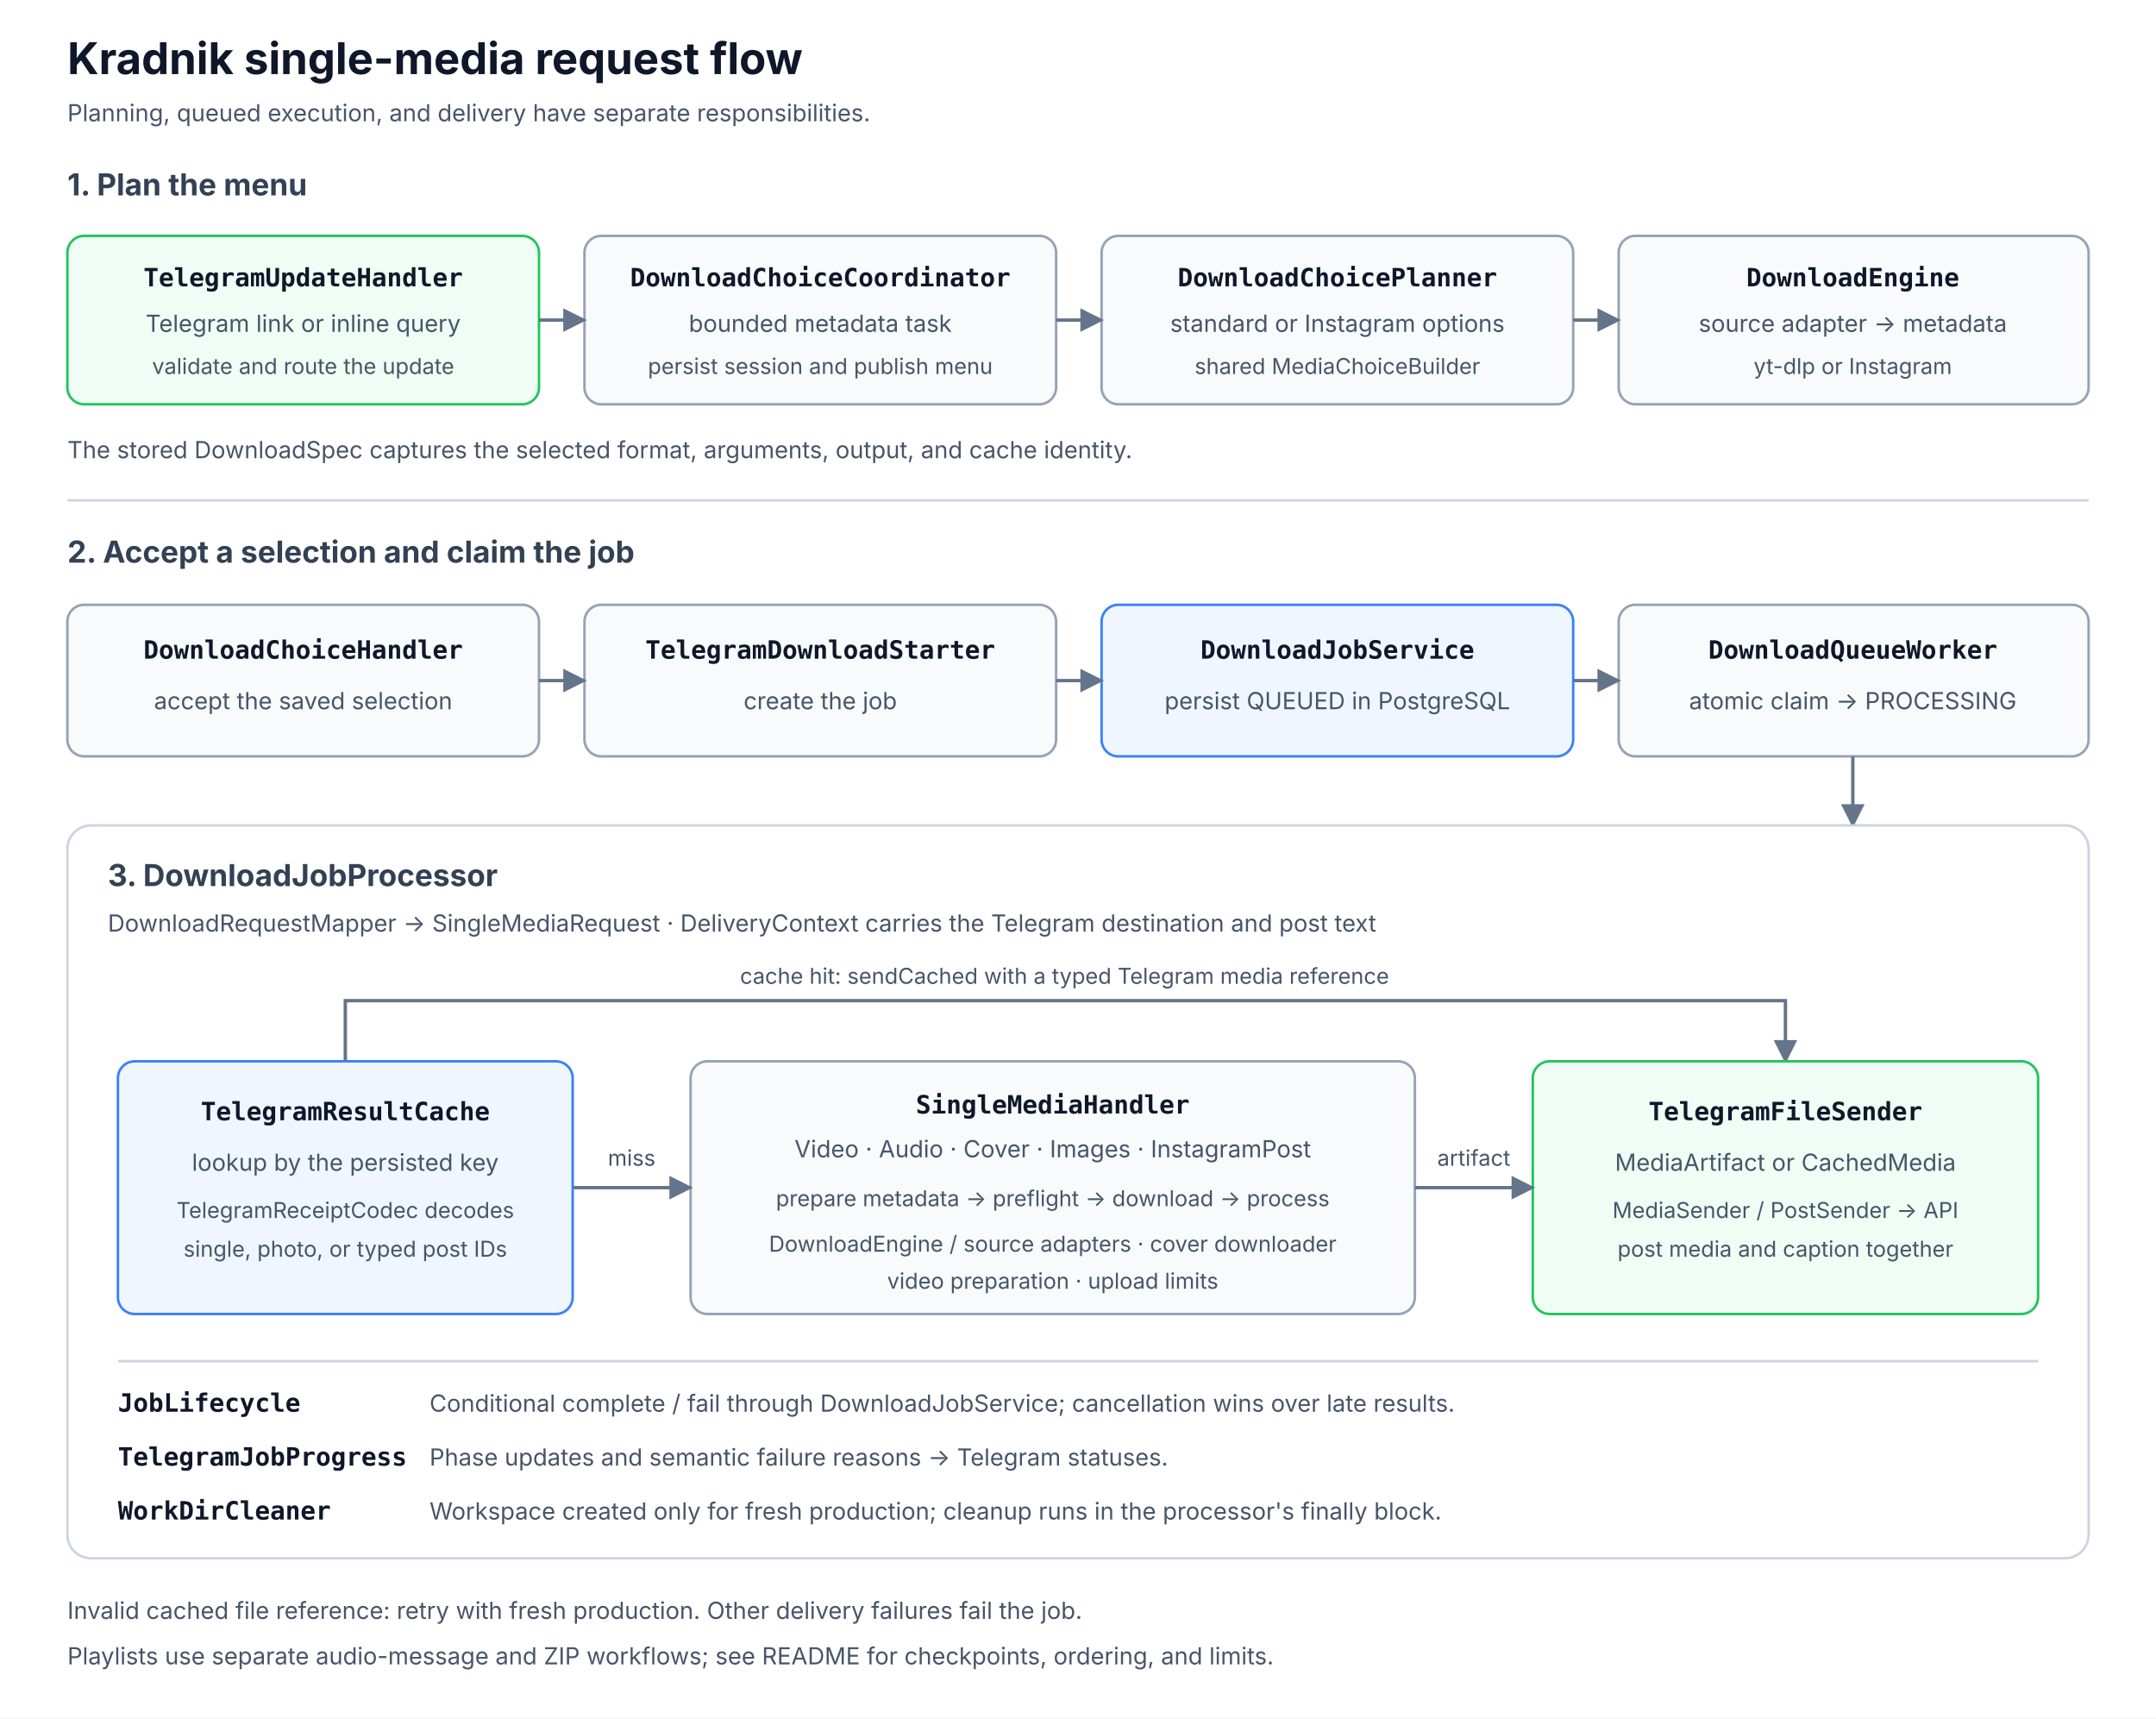
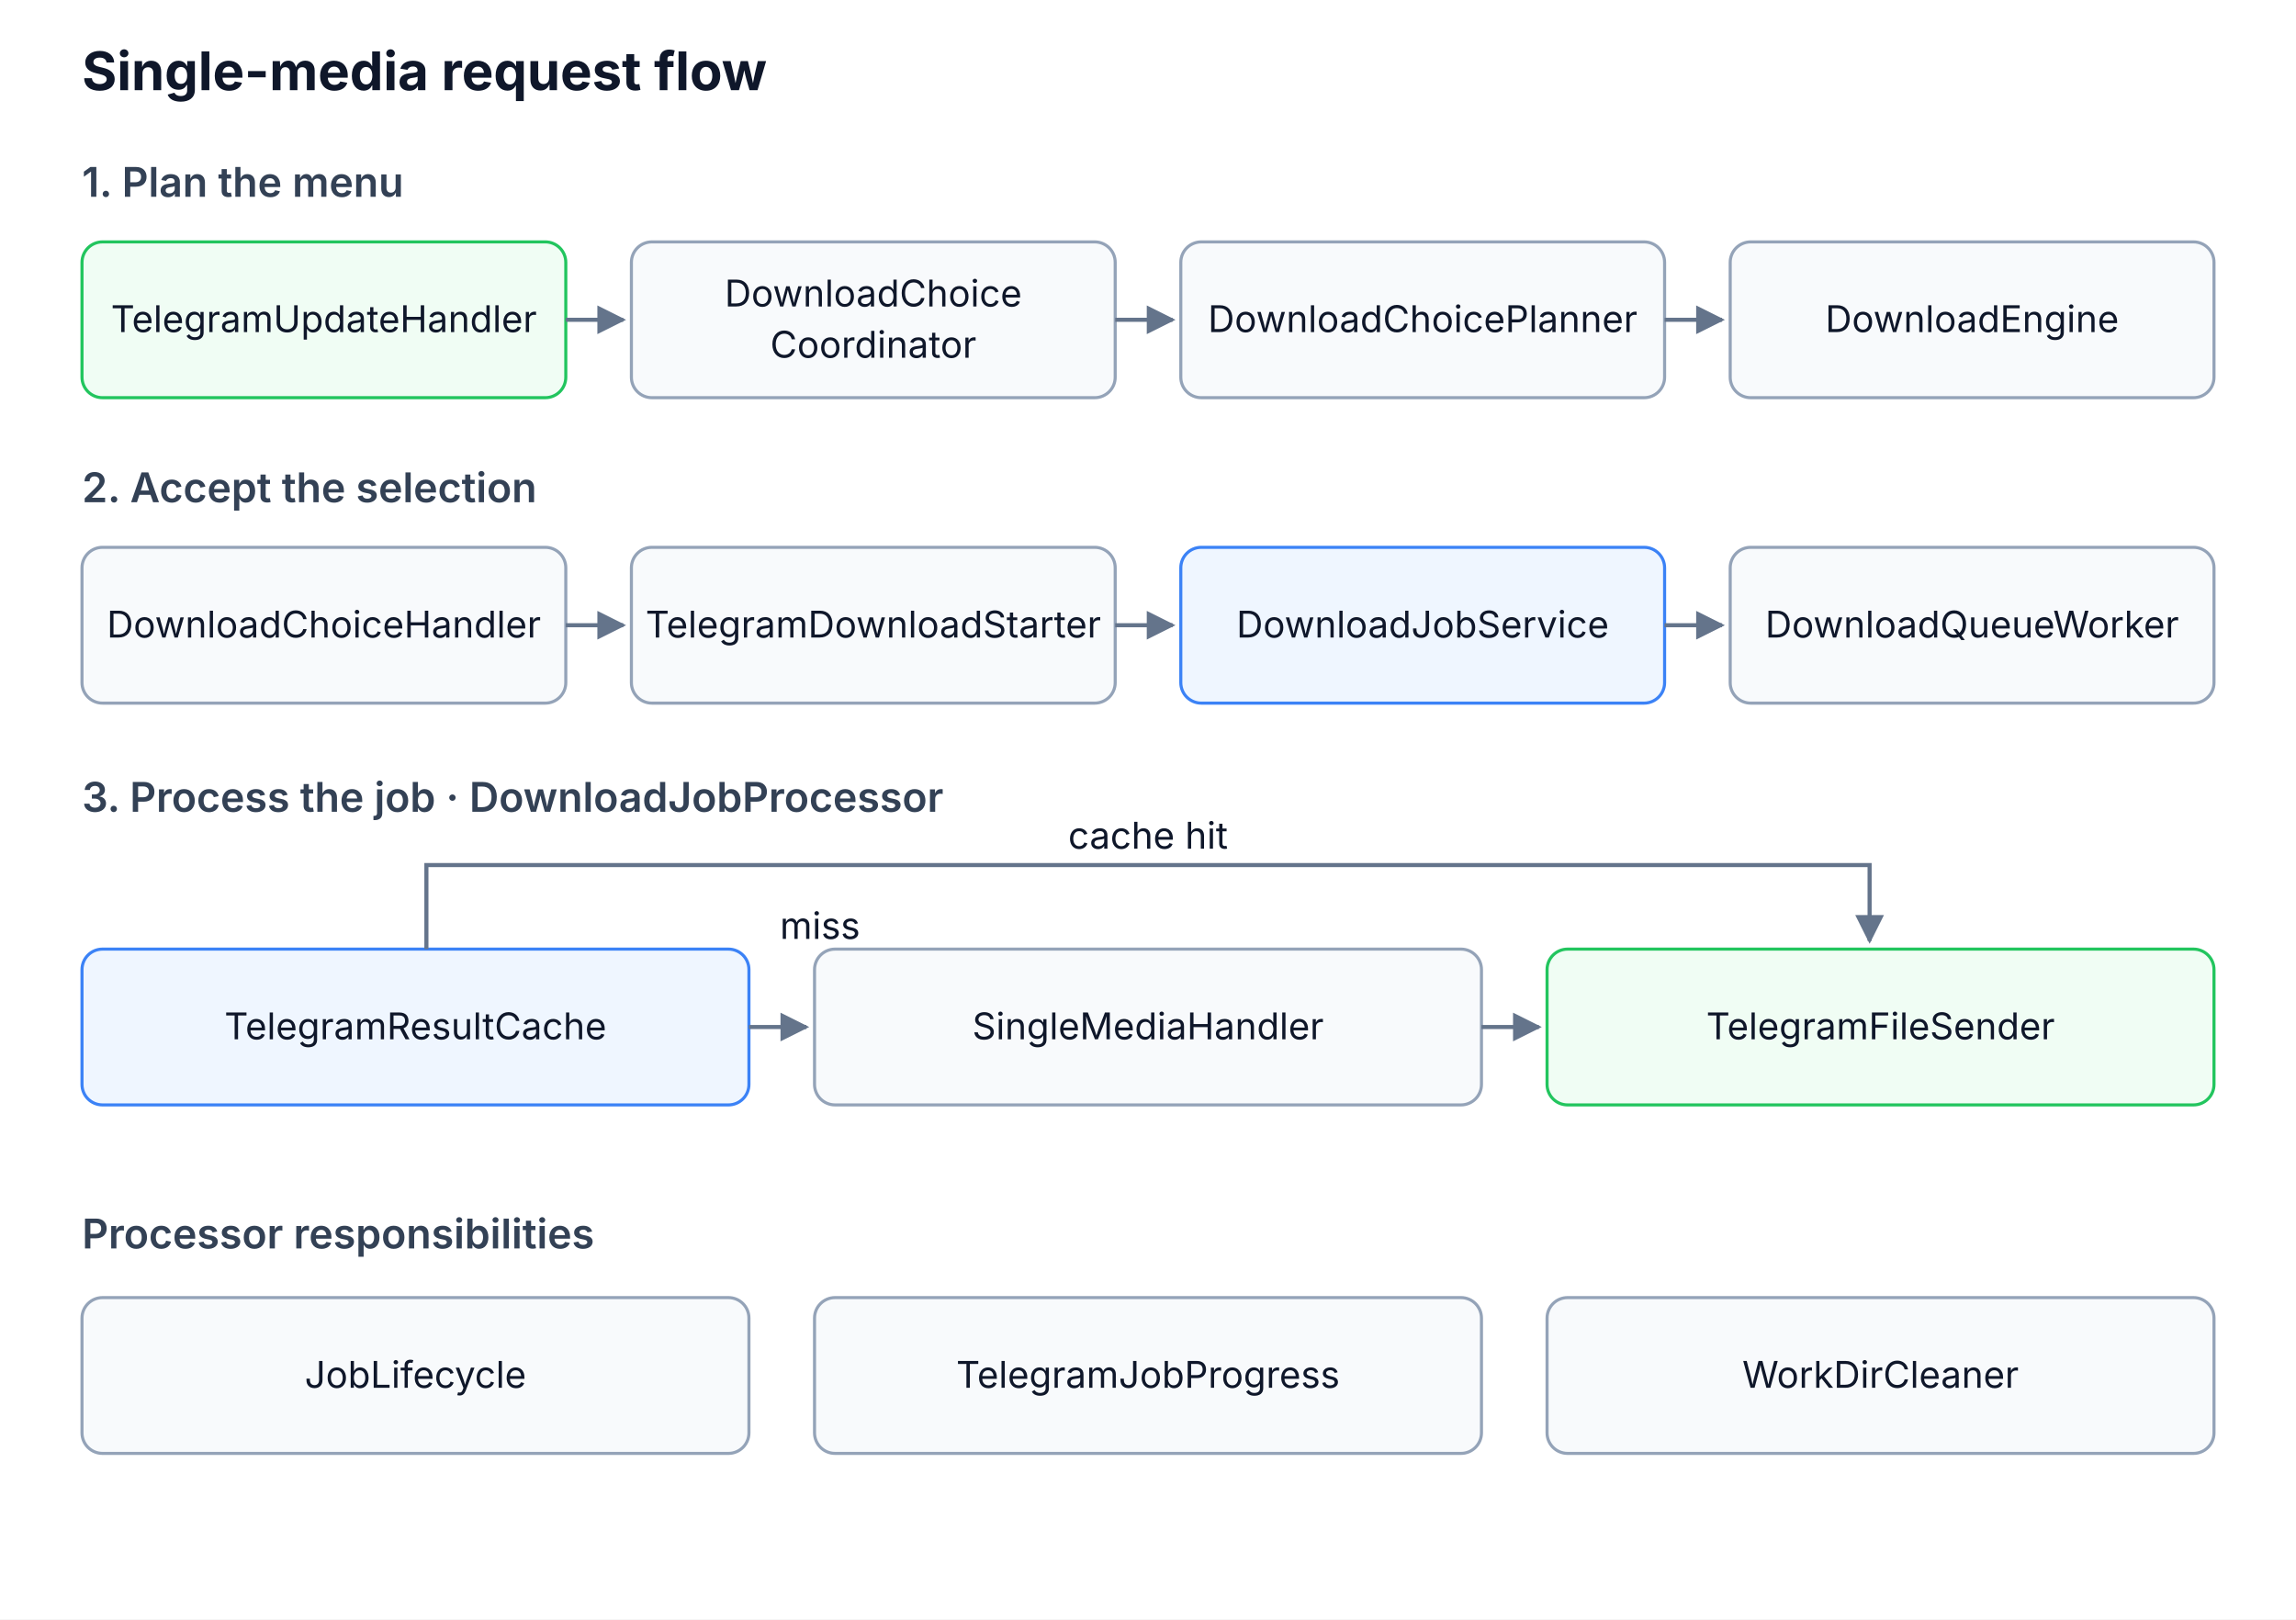
- <svg xmlns="http://www.w3.org/2000/svg" width="1280" height="1020" viewBox="0 0 1280 1020" role="img" aria-labelledby="title description">
+ <svg xmlns="http://www.w3.org/2000/svg" width="1120" height="790" viewBox="0 0 1120 790" role="img" aria-labelledby="title description">
  <defs>
-     <marker id="arrow" viewBox="0 0 10 10" refX="9" refY="5" markerWidth="7" markerHeight="7" orient="auto-start-reverse">
+     <marker id="arrow" viewBox="0 0 10 10" refX="9" refY="5" markerWidth="7" markerHeight="7" orient="auto">
      <path d="M 0 0 L 10 5 L 0 10 z" fill="#64748b" />
    </marker>
    <style>
-       .title { font: 700 26px -apple-system, BlinkMacSystemFont, "Segoe UI", sans-serif; fill: #0f172a; }
-       .stage { font: 700 18px -apple-system, BlinkMacSystemFont, "Segoe UI", sans-serif; fill: #334155; }
-       .name { font: 600 15px ui-monospace, SFMono-Regular, Menlo, Consolas, monospace; fill: #0f172a; }
-       .note { font: 14px -apple-system, BlinkMacSystemFont, "Segoe UI", sans-serif; fill: #475569; }
-       .small { font: 13px -apple-system, BlinkMacSystemFont, "Segoe UI", sans-serif; fill: #475569; }
-       .box { fill: #f8fafc; stroke: #94a3b8; stroke-width: 1.5; rx: 10; }
-       .store { fill: #eff6ff; stroke: #3b82f6; stroke-width: 1.5; rx: 10; }
-       .external { fill: #f0fdf4; stroke: #22c55e; stroke-width: 1.5; rx: 10; }
-       .panel { fill: #ffffff; stroke: #cbd5e1; stroke-width: 1.5; rx: 14; }
+       text { font: 18px -apple-system, BlinkMacSystemFont, "Segoe UI", sans-serif; fill: #0f172a; }
+       .title { font-size: 26px; font-weight: 700; }
+       .stage { font-size: 20px; font-weight: 600; fill: #334155; }
+       .box { fill: #f8fafc; stroke: #94a3b8; stroke-width: 1.5; }
+       .store { fill: #eff6ff; stroke: #3b82f6; stroke-width: 1.5; }
+       .external { fill: #f0fdf4; stroke: #22c55e; stroke-width: 1.5; }
      .arrow { fill: none; stroke: #64748b; stroke-width: 2; marker-end: url(#arrow); }
-       .divider { stroke: #cbd5e1; stroke-width: 1.5; }
    </style>
  </defs>
-   <rect width="1280" height="1020" fill="#ffffff" />
-   <text x="40" y="44" class="title">Kradnik single-media request flow</text>
-   <text x="40" y="72" class="note">Planning, queued execution, and delivery have separate responsibilities.</text>
-   <text x="40" y="116" class="stage">1. Plan the menu</text>
-   <rect x="40" y="140" width="280" height="100" class="external" />
-   <text x="180" y="170" text-anchor="middle" class="name">TelegramUpdateHandler</text>
-   <text x="180" y="197" text-anchor="middle" class="note">Telegram link or inline query</text>
-   <text x="180" y="222" text-anchor="middle" class="small">validate and route the update</text>
-   <rect x="347" y="140" width="280" height="100" class="box" />
-   <text x="487" y="170" text-anchor="middle" class="name">DownloadChoiceCoordinator</text>
-   <text x="487" y="197" text-anchor="middle" class="note">bounded metadata task</text>
-   <text x="487" y="222" text-anchor="middle" class="small">persist session and publish menu</text>
-   <rect x="654" y="140" width="280" height="100" class="box" />
-   <text x="794" y="170" text-anchor="middle" class="name">DownloadChoicePlanner</text>
-   <text x="794" y="197" text-anchor="middle" class="note">standard or Instagram options</text>
-   <text x="794" y="222" text-anchor="middle" class="small">shared MediaChoiceBuilder</text>
-   <rect x="961" y="140" width="279" height="100" class="box" />
-   <text x="1100" y="170" text-anchor="middle" class="name">DownloadEngine</text>
-   <text x="1100" y="197" text-anchor="middle" class="note">source adapter → metadata</text>
-   <text x="1100" y="222" text-anchor="middle" class="small">yt-dlp or Instagram</text>
-   <path d="M 320 190 H 347" class="arrow" />
-   <path d="M 627 190 H 654" class="arrow" />
-   <path d="M 934 190 H 961" class="arrow" />
-   <text x="40" y="272" class="note">The stored DownloadSpec captures the selected format, arguments, output, and cache identity.</text>
-   <line x1="40" y1="297" x2="1240" y2="297" class="divider" />
-   <text x="40" y="334" class="stage">2. Accept a selection and claim the job</text>
-   <rect x="40" y="359" width="280" height="90" class="box" />
-   <text x="180" y="391" text-anchor="middle" class="name">DownloadChoiceHandler</text>
-   <text x="180" y="421" text-anchor="middle" class="note">accept the saved selection</text>
-   <rect x="347" y="359" width="280" height="90" class="box" />
-   <text x="487" y="391" text-anchor="middle" class="name">TelegramDownloadStarter</text>
-   <text x="487" y="421" text-anchor="middle" class="note">create the job</text>
-   <rect x="654" y="359" width="280" height="90" class="store" />
-   <text x="794" y="391" text-anchor="middle" class="name">DownloadJobService</text>
-   <text x="794" y="421" text-anchor="middle" class="note">persist QUEUED in PostgreSQL</text>
-   <rect x="961" y="359" width="279" height="90" class="box" />
-   <text x="1100" y="391" text-anchor="middle" class="name">DownloadQueueWorker</text>
-   <text x="1100" y="421" text-anchor="middle" class="note">atomic claim → PROCESSING</text>
-   <path d="M 320 404 H 347" class="arrow" />
-   <path d="M 627 404 H 654" class="arrow" />
-   <path d="M 934 404 H 961" class="arrow" />
-   <path d="M 1100 449 V 490" class="arrow" />
-   <rect x="40" y="490" width="1200" height="435" class="panel" />
-   <text x="64" y="526" class="stage">3. DownloadJobProcessor</text>
-   <text x="64" y="553" class="note">DownloadRequestMapper → SingleMediaRequest · DeliveryContext carries the Telegram destination and post text</text>
-   <path d="M 205 630 V 594 H 1060 V 630" class="arrow" />
-   <text x="632" y="584" text-anchor="middle" class="small">cache hit: sendCached with a typed Telegram media reference</text>
-   <rect x="70" y="630" width="270" height="150" class="store" />
-   <text x="205" y="665" text-anchor="middle" class="name">TelegramResultCache</text>
-   <text x="205" y="695" text-anchor="middle" class="note">lookup by the persisted key</text>
-   <text x="205" y="723" text-anchor="middle" class="small">TelegramReceiptCodec decodes</text>
-   <text x="205" y="746" text-anchor="middle" class="small">single, photo, or typed post IDs</text>
-   <rect x="410" y="630" width="430" height="150" class="box" />
-   <text x="625" y="661" text-anchor="middle" class="name">SingleMediaHandler</text>
-   <text x="625" y="687" text-anchor="middle" class="note">Video · Audio · Cover · Images · InstagramPost</text>
-   <text x="625" y="716" text-anchor="middle" class="small">prepare metadata → preflight → download → process</text>
-   <text x="625" y="743" text-anchor="middle" class="small">DownloadEngine / source adapters · cover downloader</text>
-   <text x="625" y="765" text-anchor="middle" class="small">video preparation · upload limits</text>
-   <rect x="910" y="630" width="300" height="150" class="external" />
-   <text x="1060" y="665" text-anchor="middle" class="name">TelegramFileSender</text>
-   <text x="1060" y="695" text-anchor="middle" class="note">MediaArtifact or CachedMedia</text>
-   <text x="1060" y="723" text-anchor="middle" class="small">MediaSender / PostSender → API</text>
-   <text x="1060" y="746" text-anchor="middle" class="small">post media and caption together</text>
-   <path d="M 340 705 H 410" class="arrow" />
-   <text x="375" y="692" text-anchor="middle" class="small">miss</text>
-   <path d="M 840 705 H 910" class="arrow" />
-   <text x="875" y="692" text-anchor="middle" class="small">artifact</text>
-   <line x1="70" y1="808" x2="1210" y2="808" class="divider" />
-   <text x="70" y="838" class="name">JobLifecycle</text>
-   <text x="255" y="838" class="note">Conditional complete / fail through DownloadJobService; cancellation wins over late results.</text>
-   <text x="70" y="870" class="name">TelegramJobProgress</text>
-   <text x="255" y="870" class="note">Phase updates and semantic failure reasons → Telegram statuses.</text>
-   <text x="70" y="902" class="name">WorkDirCleaner</text>
-   <text x="255" y="902" class="note">Workspace created only for fresh production; cleanup runs in the processor's finally block.</text>
-   <text x="40" y="961" class="note">Invalid cached file reference: retry with fresh production. Other delivery failures fail the job.</text>
-   <text x="40" y="988" class="note">Playlists use separate audio-message and ZIP workflows; see README for checkpoints, ordering, and limits.</text>
+   <rect width="1120" height="790" fill="#ffffff" />
+   <text x="40" y="44" class="title">Single-media request flow</text>
+   <text x="40" y="96" class="stage">1. Plan the menu</text>
+   <rect x="40.0" y="118" width="236.0" height="76" rx="10" class="external" />
+   <text x="158.0" y="162.0" text-anchor="middle">TelegramUpdateHandler</text>
+   <path d="M 276.0 156 H 304.0" class="arrow" />
+   <rect x="308.0" y="118" width="236.0" height="76" rx="10" class="box" />
+   <text x="426.0" y="149.5" text-anchor="middle">DownloadChoice</text>
+   <text x="426.0" y="174.5" text-anchor="middle">Coordinator</text>
+   <path d="M 544.0 156 H 572.0" class="arrow" />
+   <rect x="576.0" y="118" width="236.0" height="76" rx="10" class="box" />
+   <text x="694.0" y="162.0" text-anchor="middle">DownloadChoicePlanner</text>
+   <path d="M 812.0 156 H 840.0" class="arrow" />
+   <rect x="844.0" y="118" width="236.0" height="76" rx="10" class="box" />
+   <text x="962.0" y="162.0" text-anchor="middle">DownloadEngine</text>
+   <text x="40" y="245" class="stage">2. Accept the selection</text>
+   <rect x="40.0" y="267" width="236.0" height="76" rx="10" class="box" />
+   <text x="158.0" y="311.0" text-anchor="middle">DownloadChoiceHandler</text>
+   <path d="M 276.0 305 H 304.0" class="arrow" />
+   <rect x="308.0" y="267" width="236.0" height="76" rx="10" class="box" />
+   <text x="426.0" y="311.0" text-anchor="middle">TelegramDownloadStarter</text>
+   <path d="M 544.0 305 H 572.0" class="arrow" />
+   <rect x="576.0" y="267" width="236.0" height="76" rx="10" class="store" />
+   <text x="694.0" y="311.0" text-anchor="middle">DownloadJobService</text>
+   <path d="M 812.0 305 H 840.0" class="arrow" />
+   <rect x="844.0" y="267" width="236.0" height="76" rx="10" class="box" />
+   <text x="962.0" y="311.0" text-anchor="middle">DownloadQueueWorker</text>
+   <text x="40" y="396" class="stage">3. Process the job · DownloadJobProcessor</text>
+   <rect x="40.0" y="463" width="325.333" height="76" rx="10" class="store" />
+   <text x="202.667" y="507.0" text-anchor="middle">TelegramResultCache</text>
+   <path d="M 365.333 501 H 393.333" class="arrow" />
+   <rect x="397.333" y="463" width="325.333" height="76" rx="10" class="box" />
+   <text x="560.0" y="507.0" text-anchor="middle">SingleMediaHandler</text>
+   <path d="M 722.667 501 H 750.667" class="arrow" />
+   <rect x="754.667" y="463" width="325.333" height="76" rx="10" class="external" />
+   <text x="917.333" y="507.0" text-anchor="middle">TelegramFileSender</text>
+   <text x="400" y="458" text-anchor="middle">miss</text>
+   <path d="M 208 463 V 422 H 912 V 459" class="arrow" />
+   <text x="560" y="414" text-anchor="middle">cache hit</text>
+   <text x="40" y="609" class="stage">Processor responsibilities</text>
+   <rect x="40.0" y="633" width="325.333" height="76" rx="10" class="box" />
+   <text x="202.667" y="677.0" text-anchor="middle">JobLifecycle</text>
+   <rect x="397.333" y="633" width="325.333" height="76" rx="10" class="box" />
+   <text x="560.0" y="677.0" text-anchor="middle">TelegramJobProgress</text>
+   <rect x="754.667" y="633" width="325.333" height="76" rx="10" class="box" />
+   <text x="917.333" y="677.0" text-anchor="middle">WorkDirCleaner</text>
</svg>
